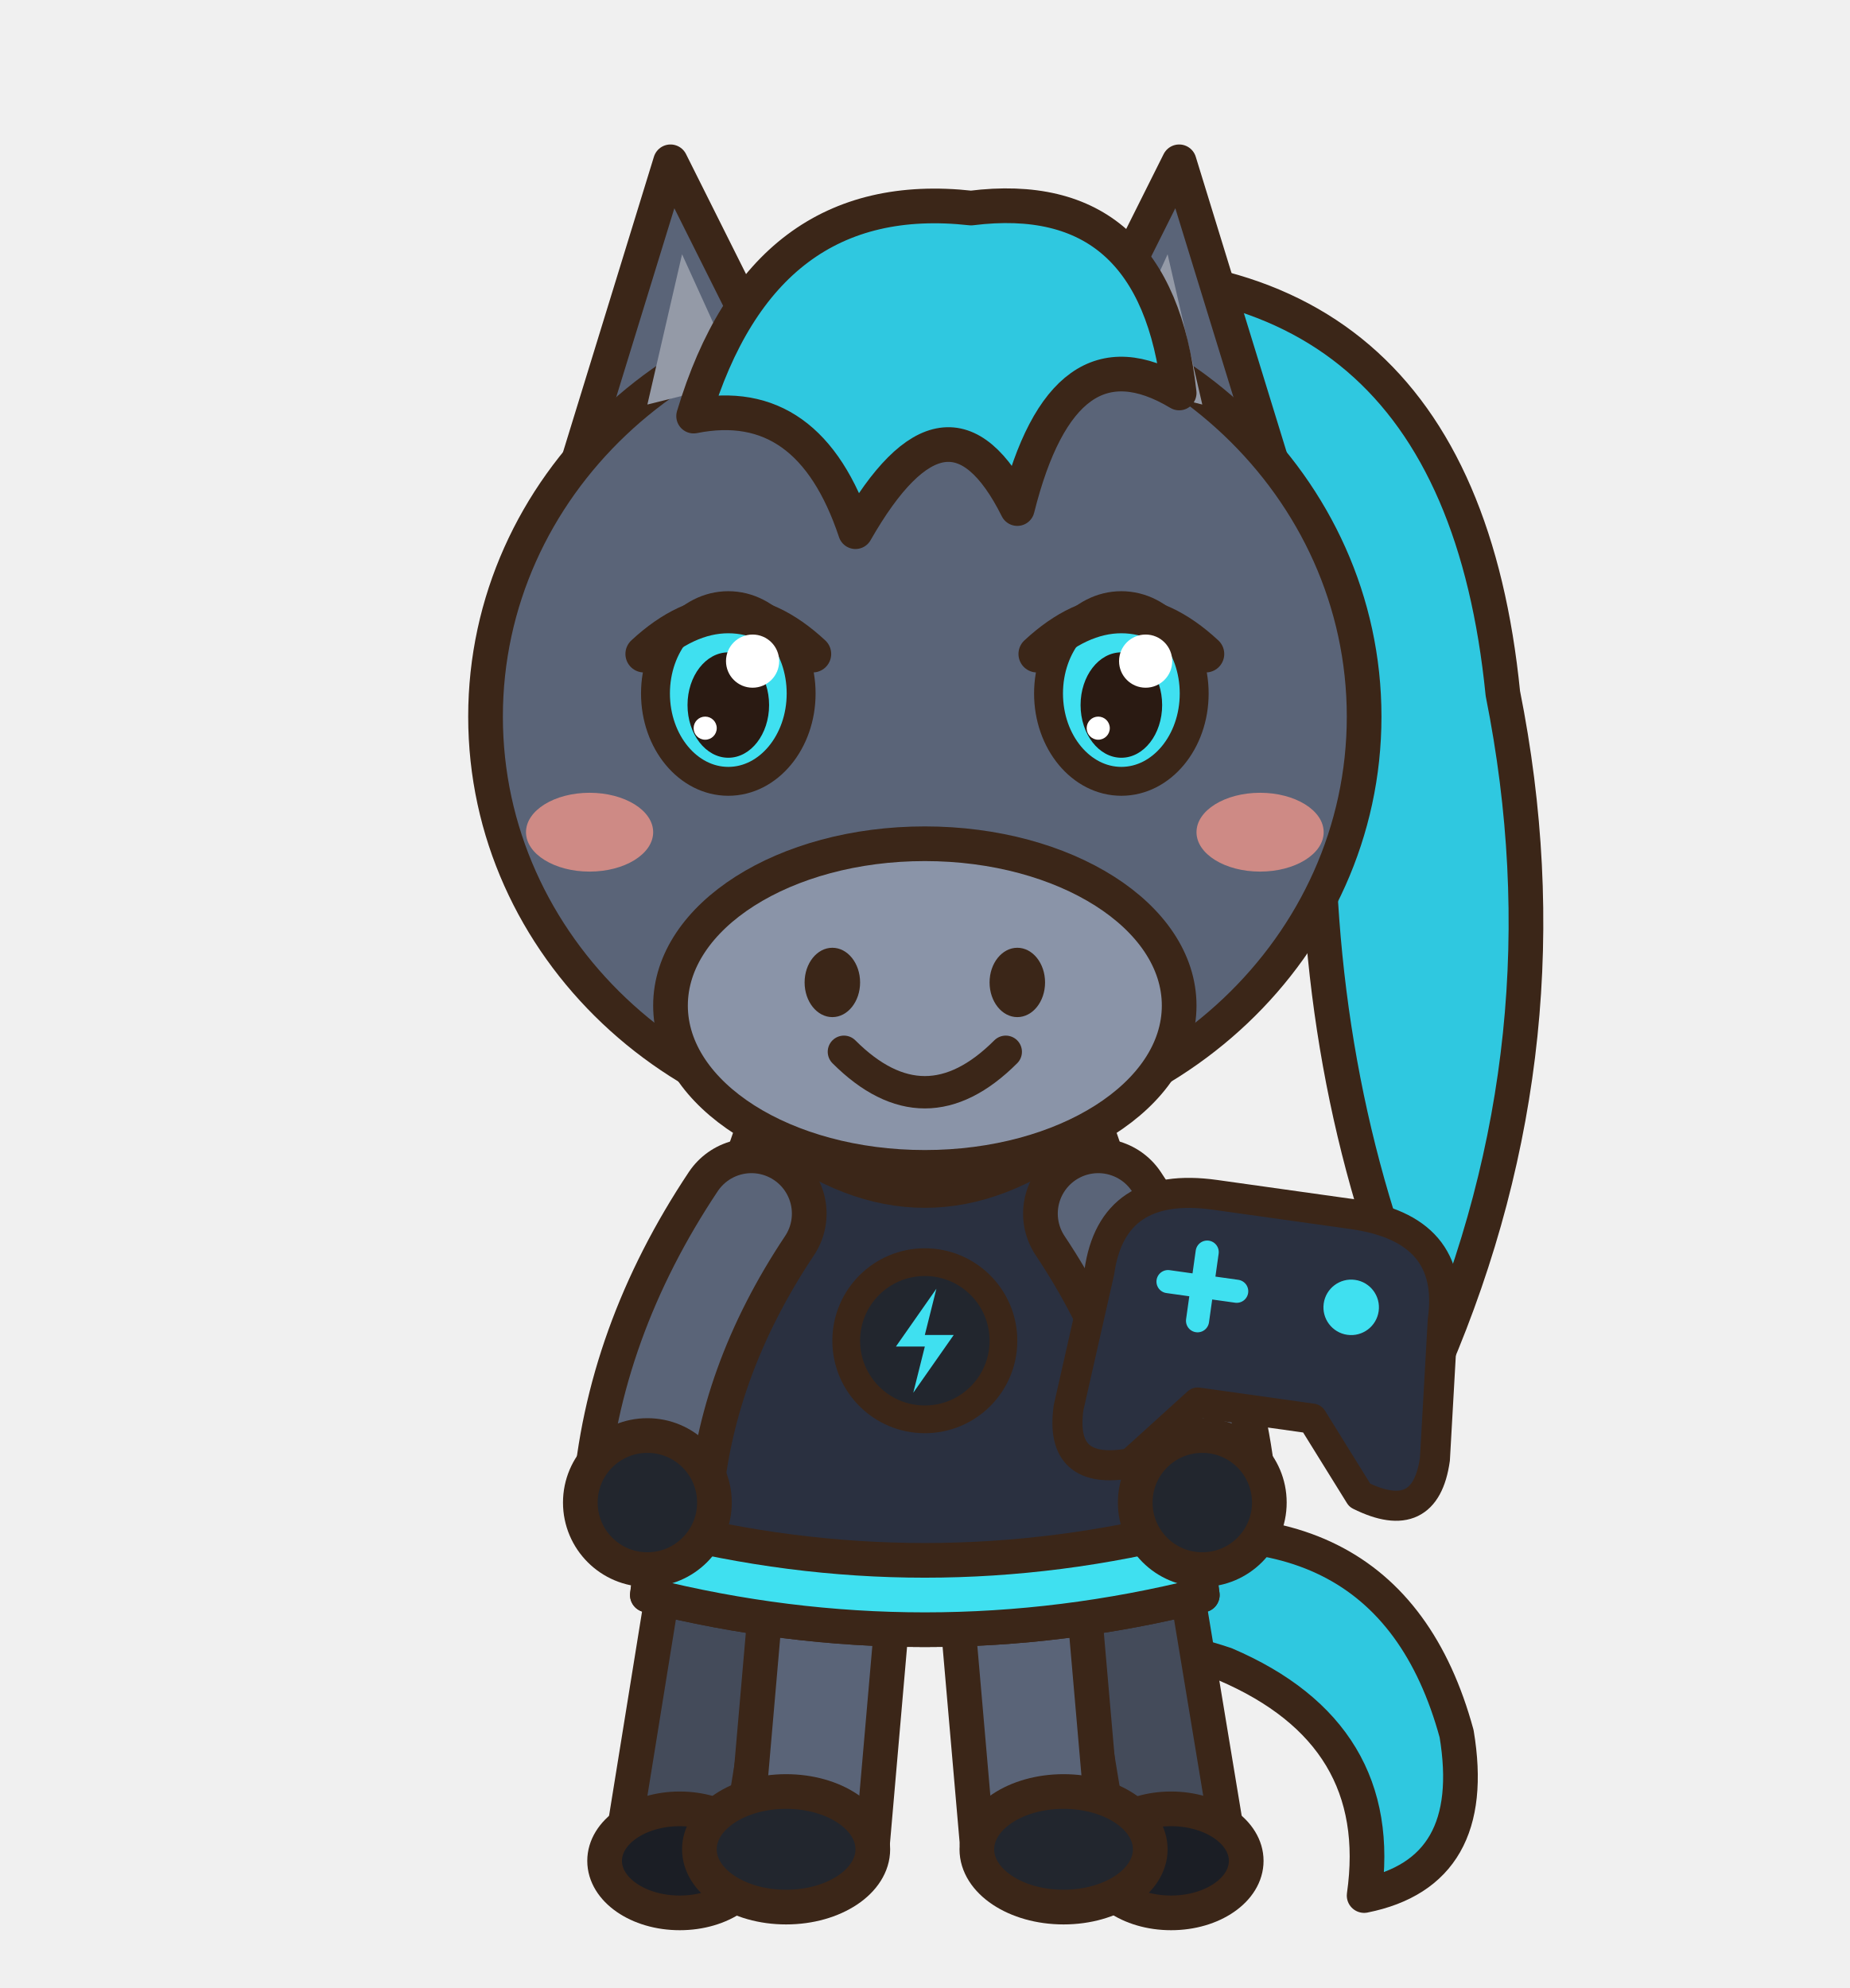
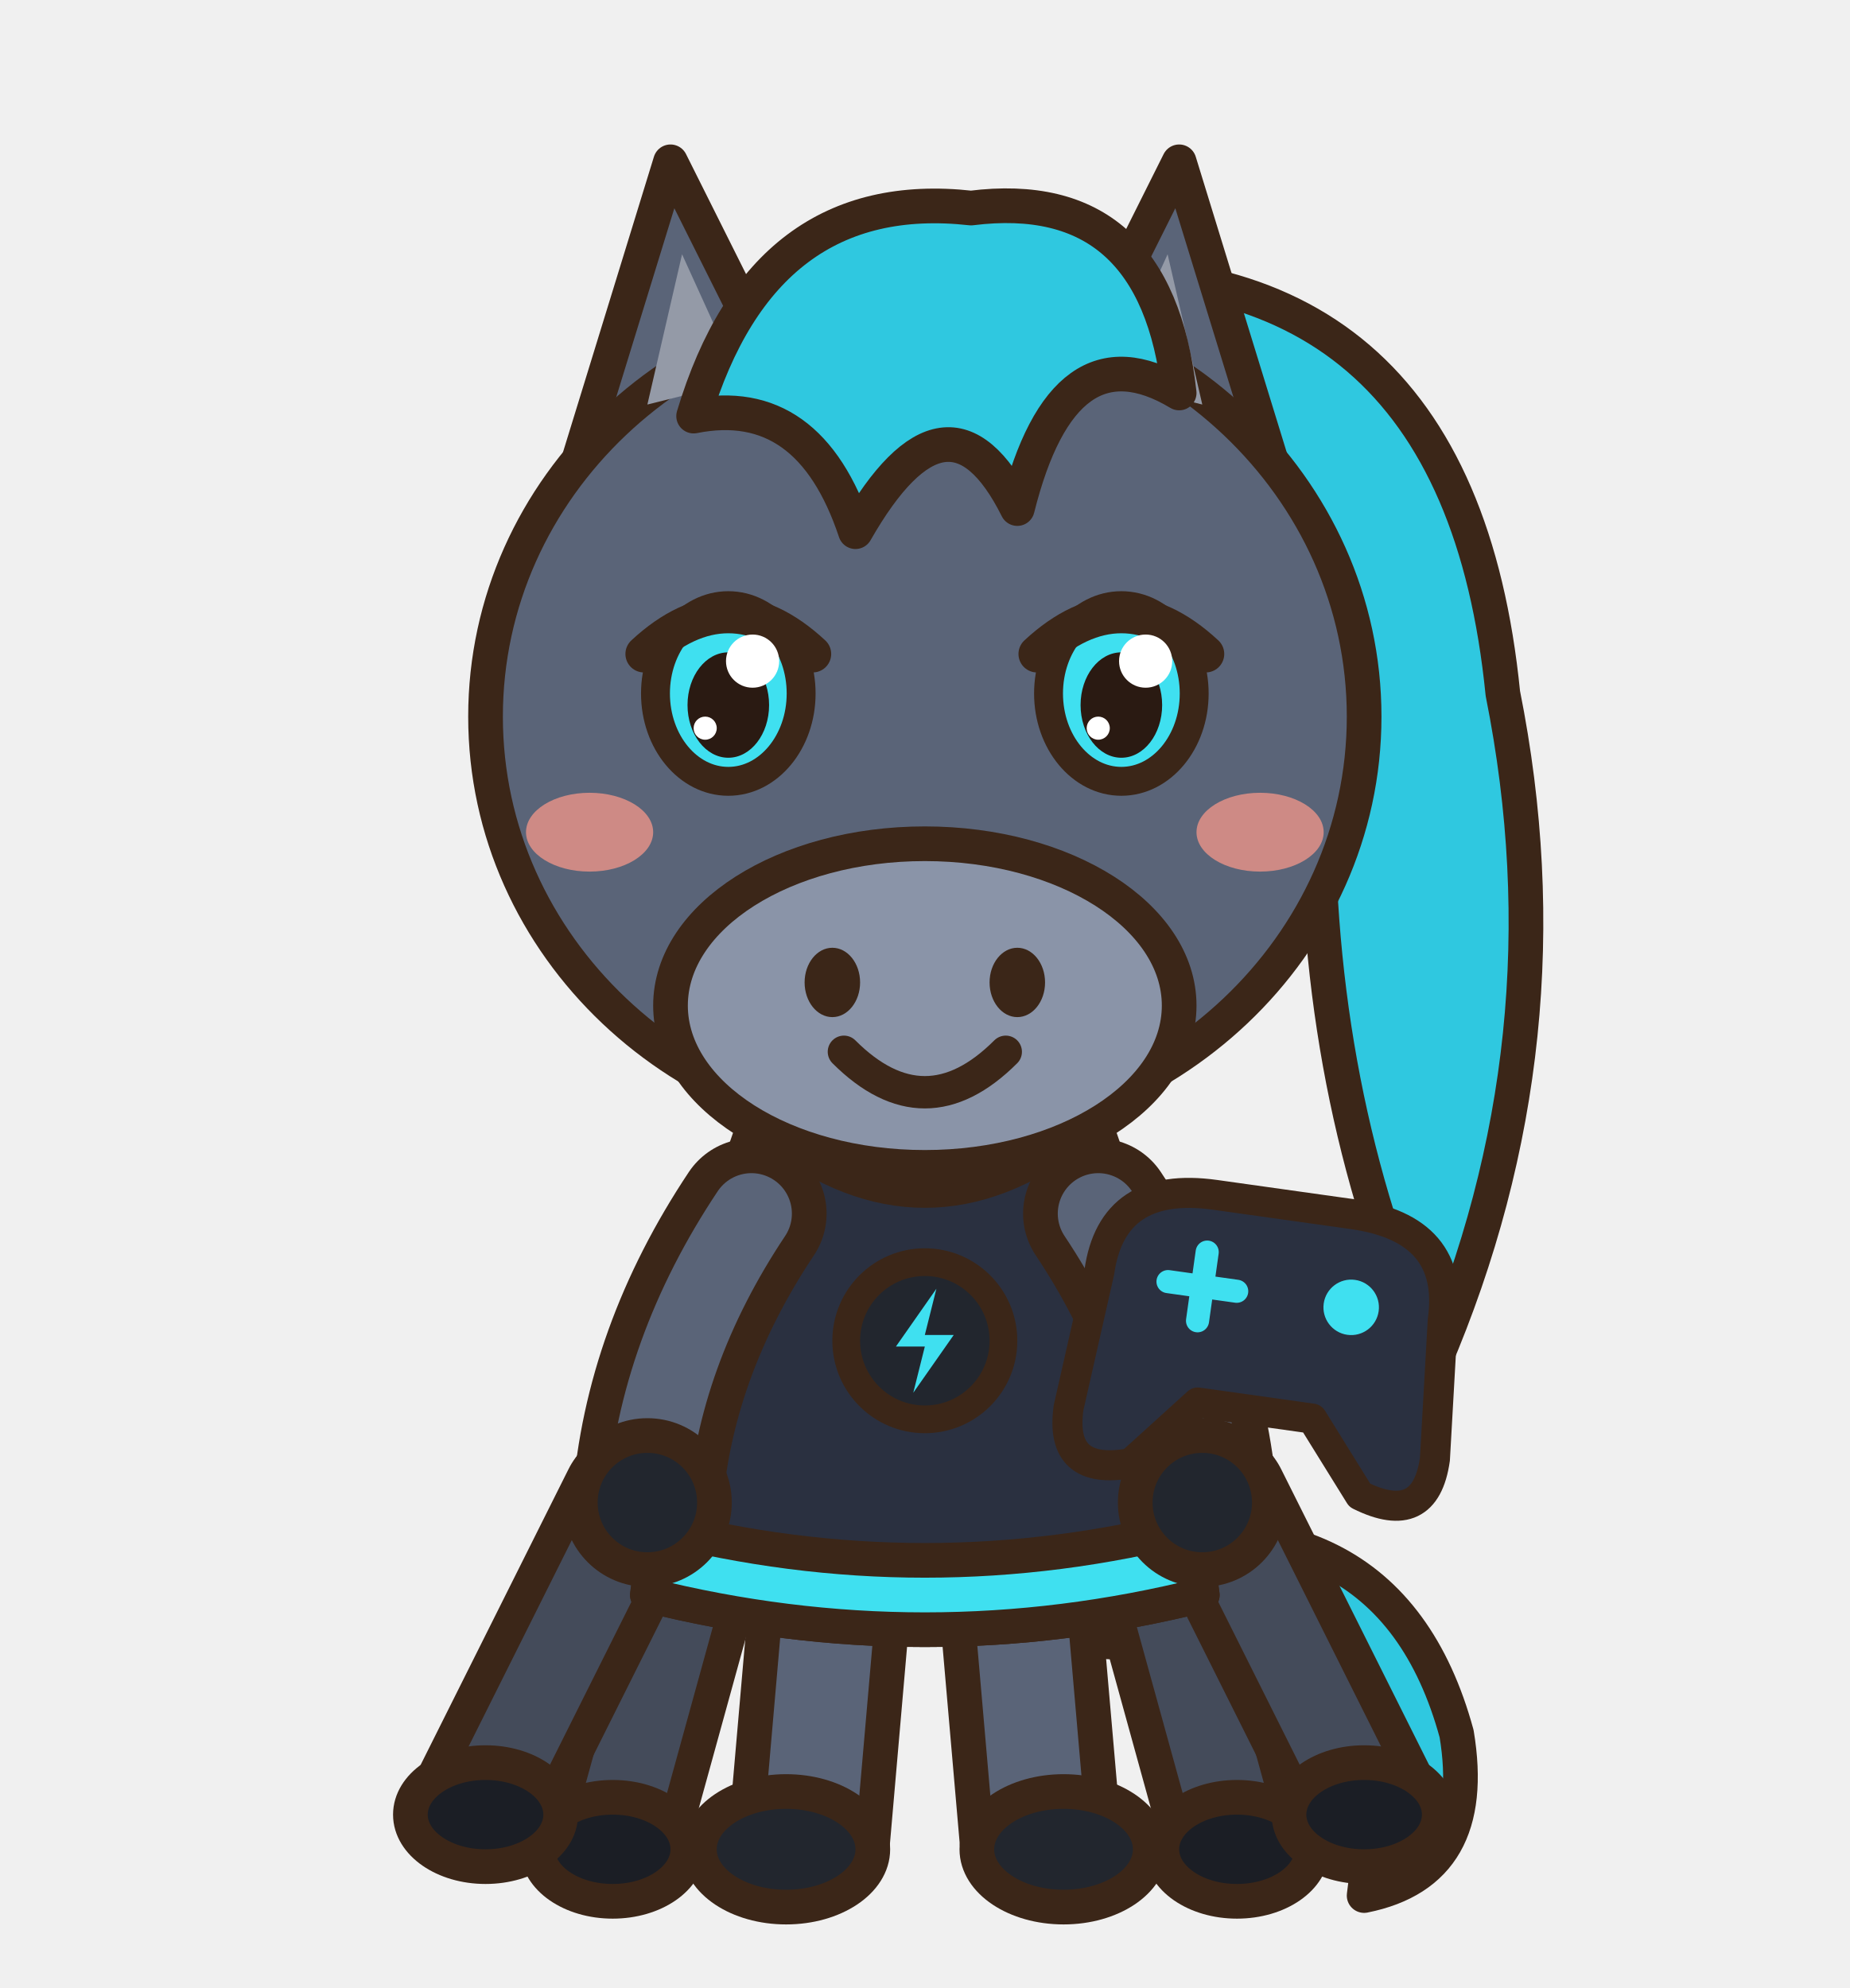
<svg xmlns="http://www.w3.org/2000/svg" viewBox="-80 -10 160 172" width="320" height="344">
  <g transform="translate(0 0)">
    <g transform="translate(0 0) rotate(0 0 88)">
      <g stroke="#3b2618" stroke-width="3" stroke-linejoin="round" stroke-linecap="round">
        <path d="M8 14 Q46 10 50 50 Q56 80 44 108 Q34 86 34 60 Z" fill="#2fc8e0" />
      </g>
    </g>
    <g stroke="#3b2618" stroke-width="3" stroke-linejoin="round" stroke-linecap="round">
      <path d="M14 124 Q40 118 46 140 Q48 152 38 154 Q40 140 26 134 Q20 132 14 132 Z" fill="#2fc8e0" />
    </g>
-     <path d="M-17 124 L-21.2 150" fill="none" stroke="#3b2618" stroke-width="13" stroke-linecap="round" stroke-linejoin="round" />
-     <path d="M-17 124 L-21.2 150" fill="none" stroke="#444b5a" stroke-width="7" stroke-linecap="round" stroke-linejoin="round" />
+     <path d="M-19 120 L-27 149" fill="none" stroke="#3b2618" stroke-width="13" stroke-linecap="round" stroke-linejoin="round" />
+     <path d="M-19 120 L-27 149" fill="none" stroke="#444b5a" stroke-width="7" stroke-linecap="round" stroke-linejoin="round" />
    <g stroke="#3b2618" stroke-width="3" stroke-linejoin="round" stroke-linecap="round">
-       <ellipse cx="-21.2" cy="151" rx="6.5" ry="4.5" fill="#1b1e25" />
+       <ellipse cx="-27" cy="150" rx="6.5" ry="4.5" fill="#1b1e25" />
    </g>
-     <path d="M17 124 L21.3 150" fill="none" stroke="#3b2618" stroke-width="13" stroke-linecap="round" stroke-linejoin="round" />
-     <path d="M17 124 L21.3 150" fill="none" stroke="#444b5a" stroke-width="7" stroke-linecap="round" stroke-linejoin="round" />
+     <path d="M19 120 L27 149" fill="none" stroke="#3b2618" stroke-width="13" stroke-linecap="round" stroke-linejoin="round" />
+     <path d="M19 120 L27 149" fill="none" stroke="#444b5a" stroke-width="7" stroke-linecap="round" stroke-linejoin="round" />
    <g stroke="#3b2618" stroke-width="3" stroke-linejoin="round" stroke-linecap="round">
-       <ellipse cx="21.3" cy="151" rx="6.5" ry="4.5" fill="#1b1e25" />
+       <ellipse cx="27" cy="150" rx="6.5" ry="4.5" fill="#1b1e25" />
+     </g>
+     <path d="M-25 120 L-38 146" fill="none" stroke="#3b2618" stroke-width="13" stroke-linecap="round" stroke-linejoin="round" />
+     <path d="M-25 120 L-38 146" fill="none" stroke="#444b5a" stroke-width="7" stroke-linecap="round" stroke-linejoin="round" />
+     <g stroke="#3b2618" stroke-width="3" stroke-linejoin="round" stroke-linecap="round">
+       <ellipse cx="-38" cy="147" rx="6.5" ry="4.5" fill="#1b1e25" />
+     </g>
+     <path d="M25 120 L38 146" fill="none" stroke="#3b2618" stroke-width="13" stroke-linecap="round" stroke-linejoin="round" />
+     <path d="M25 120 L38 146" fill="none" stroke="#444b5a" stroke-width="7" stroke-linecap="round" stroke-linejoin="round" />
+     <g stroke="#3b2618" stroke-width="3" stroke-linejoin="round" stroke-linecap="round">
+       <ellipse cx="38" cy="147" rx="6.5" ry="4.5" fill="#1b1e25" />
    </g>
    <path d="M-8 126 L-10 149" fill="none" stroke="#3b2618" stroke-width="14" stroke-linecap="round" stroke-linejoin="round" />
    <path d="M-8 126 L-10 149" fill="none" stroke="#5a6478" stroke-width="8" stroke-linecap="round" stroke-linejoin="round" />
    <g stroke="#3b2618" stroke-width="3" stroke-linejoin="round" stroke-linecap="round">
      <ellipse cx="-12" cy="150" rx="7.5" ry="5" fill="#22262e" />
    </g>
    <path d="M8 126 L10 149" fill="none" stroke="#3b2618" stroke-width="14" stroke-linecap="round" stroke-linejoin="round" />
    <path d="M8 126 L10 149" fill="none" stroke="#5a6478" stroke-width="8" stroke-linecap="round" stroke-linejoin="round" />
    <g stroke="#3b2618" stroke-width="3" stroke-linejoin="round" stroke-linecap="round">
      <ellipse cx="12" cy="150" rx="7.5" ry="5" fill="#22262e" />
    </g>
    <g stroke="#3b2618" stroke-width="3" stroke-linejoin="round" stroke-linecap="round">
      <path d="M-15 88 Q-20 102 -24 128 Q0 134 24 128 Q20 102 15 88 Z" fill="#2a3040" />
      <path d="M-23.3 122 Q0 128 23.3 122 L24 128 Q0 134 -24 128 Z" fill="#3fe0f0" />
      <path d="M-13 88 Q0 98 13 88 Z" fill="#3fe0f0" />
    </g>
    <g stroke="#3b2618" stroke-width="3" stroke-linejoin="round" stroke-linecap="round" />
    <g transform="translate(0 106)">
      <g stroke="#3b2618" stroke-width="2.4" stroke-linejoin="round" stroke-linecap="round">
        <circle r="6.8" fill="#22262e" />
      </g>
      <path d="M1 -4.5 L-2.5 0.5 L0 0.5 L-1 4.5 L2.5 -0.5 L0 -0.5 Z" fill="#3fe0f0" />
    </g>
    <path d="M-15 95 Q-23 107 -24 120" fill="none" stroke="#3b2618" stroke-width="13" stroke-linecap="round" stroke-linejoin="round" />
    <path d="M-15 95 Q-23 107 -24 120" fill="none" stroke="#5a6478" stroke-width="7" stroke-linecap="round" stroke-linejoin="round" />
    <path d="M15 95 Q23 107 24 120" fill="none" stroke="#3b2618" stroke-width="13" stroke-linecap="round" stroke-linejoin="round" />
    <path d="M15 95 Q23 107 24 120" fill="none" stroke="#5a6478" stroke-width="7" stroke-linecap="round" stroke-linejoin="round" />
    <g transform="translate(28 116) rotate(8)">
      <g stroke="#3b2618" stroke-width="2.6" stroke-linejoin="round" stroke-linecap="round">
        <path d="M-15 -14 Q-15 -22 -6 -22 L6 -22 Q15 -22 15 -14 L16 -2 Q16 4 10 2 L5 -4 L-5 -4 L-10 2 Q-16 4 -16 -2 Z" fill="#2a3040" />
        <circle cx="7" cy="-14" r="2.4" fill="#3fe0f0" stroke="none" />
        <path d="M-9 -14 h6 M-6 -17 v6" stroke="#3fe0f0" stroke-width="2" />
      </g>
    </g>
    <g stroke="#3b2618" stroke-width="3" stroke-linejoin="round" stroke-linecap="round">
      <circle cx="-24" cy="120" r="5.8" fill="#22262e" />
    </g>
    <g stroke="#3b2618" stroke-width="3" stroke-linejoin="round" stroke-linecap="round">
      <circle cx="24" cy="120" r="5.8" fill="#22262e" />
    </g>
    <g transform="translate(0 0) rotate(0 0 88)">
      <g stroke="#3b2618" stroke-width="3" stroke-linejoin="round" stroke-linecap="round">
        <path d="M-30 30 L-22 4 L-12 24 Z M30 30 L22 4 L12 24 Z" fill="#5a6478" />
        <ellipse cx="0" cy="52" rx="38" ry="36" fill="#5a6478" />
        <ellipse cx="0" cy="77" rx="22" ry="14" fill="#8a94a8" />
      </g>
      <path d="M-24 25 L-21 12 L-16 23 Z M24 25 L21 12 L16 23 Z" fill="#949aa7" />
      <ellipse cx="-8" cy="75" rx="2.4" ry="3" fill="#3b2618" />
      <ellipse cx="8" cy="75" rx="2.4" ry="3" fill="#3b2618" />
      <g stroke="#3b2618" stroke-width="3" stroke-linejoin="round" stroke-linecap="round" />
      <ellipse cx="-29" cy="62" rx="5.5" ry="3.41" fill="#ff9a8a" opacity="0.7" />
      <ellipse cx="29" cy="62" rx="5.5" ry="3.41" fill="#ff9a8a" opacity="0.7" />
      <ellipse cx="-17" cy="50" rx="6.3" ry="7.6" fill="#3fe0f0" stroke="#3b2618" stroke-width="2.5" />
      <ellipse cx="-17" cy="51" rx="3.528" ry="4.56" fill="#2a1a12" />
      <path d="M-24.3 46.58 Q-17 39.8 -9.7 46.58" fill="none" stroke="#3b2618" stroke-width="3.2" stroke-linecap="round" />
      <circle cx="-14.9" cy="47.2" r="2.3" fill="#fff" />
      <circle cx="-19" cy="53" r="1" fill="#fff" />
      <ellipse cx="17" cy="50" rx="6.3" ry="7.6" fill="#3fe0f0" stroke="#3b2618" stroke-width="2.5" />
      <ellipse cx="17" cy="51" rx="3.528" ry="4.56" fill="#2a1a12" />
      <path d="M9.7 46.58 Q17 39.8 24.3 46.58" fill="none" stroke="#3b2618" stroke-width="3.2" stroke-linecap="round" />
      <circle cx="19.1" cy="47.2" r="2.3" fill="#fff" />
      <circle cx="15" cy="53" r="1" fill="#fff" />
      <path d="M-7 81 Q0 88 7 81" fill="none" stroke="#3b2618" stroke-width="2.8" stroke-linecap="round" stroke-linejoin="round" />
      <g stroke="#3b2618" stroke-width="3" stroke-linejoin="round" stroke-linecap="round">
        <path d="M-20 26 Q-14 6 4 8 Q20 6 22 24 Q12 18 8 34 Q2 22 -6 36 Q-10 24 -20 26 Z" fill="#2fc8e0" />
      </g>
    </g>
  </g>
</svg>
